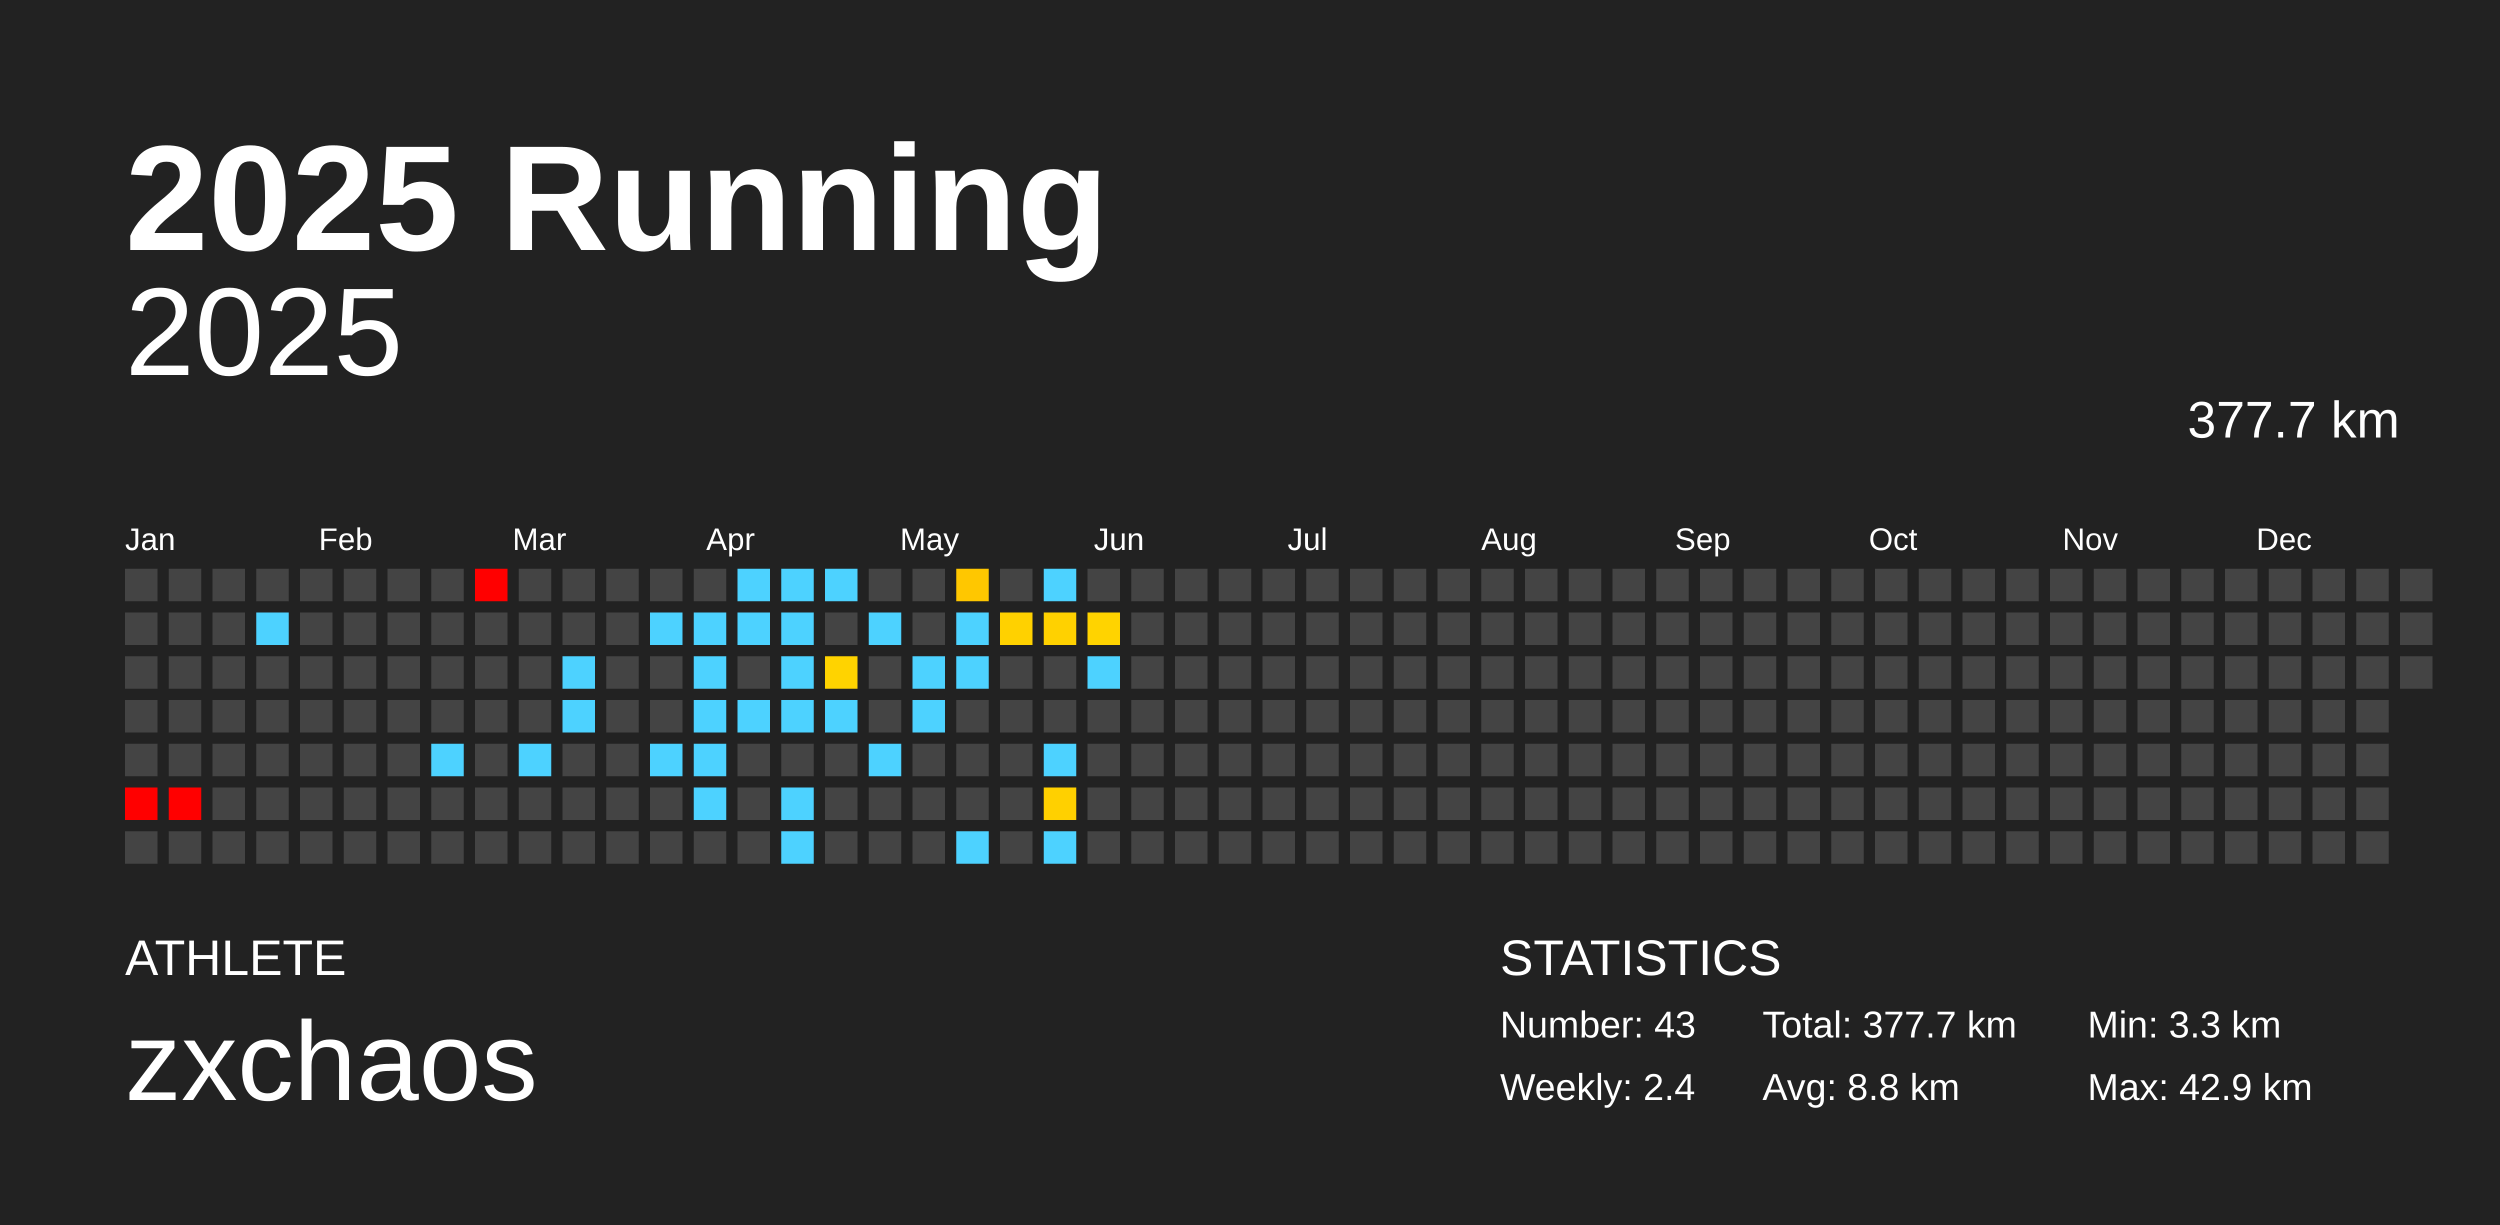
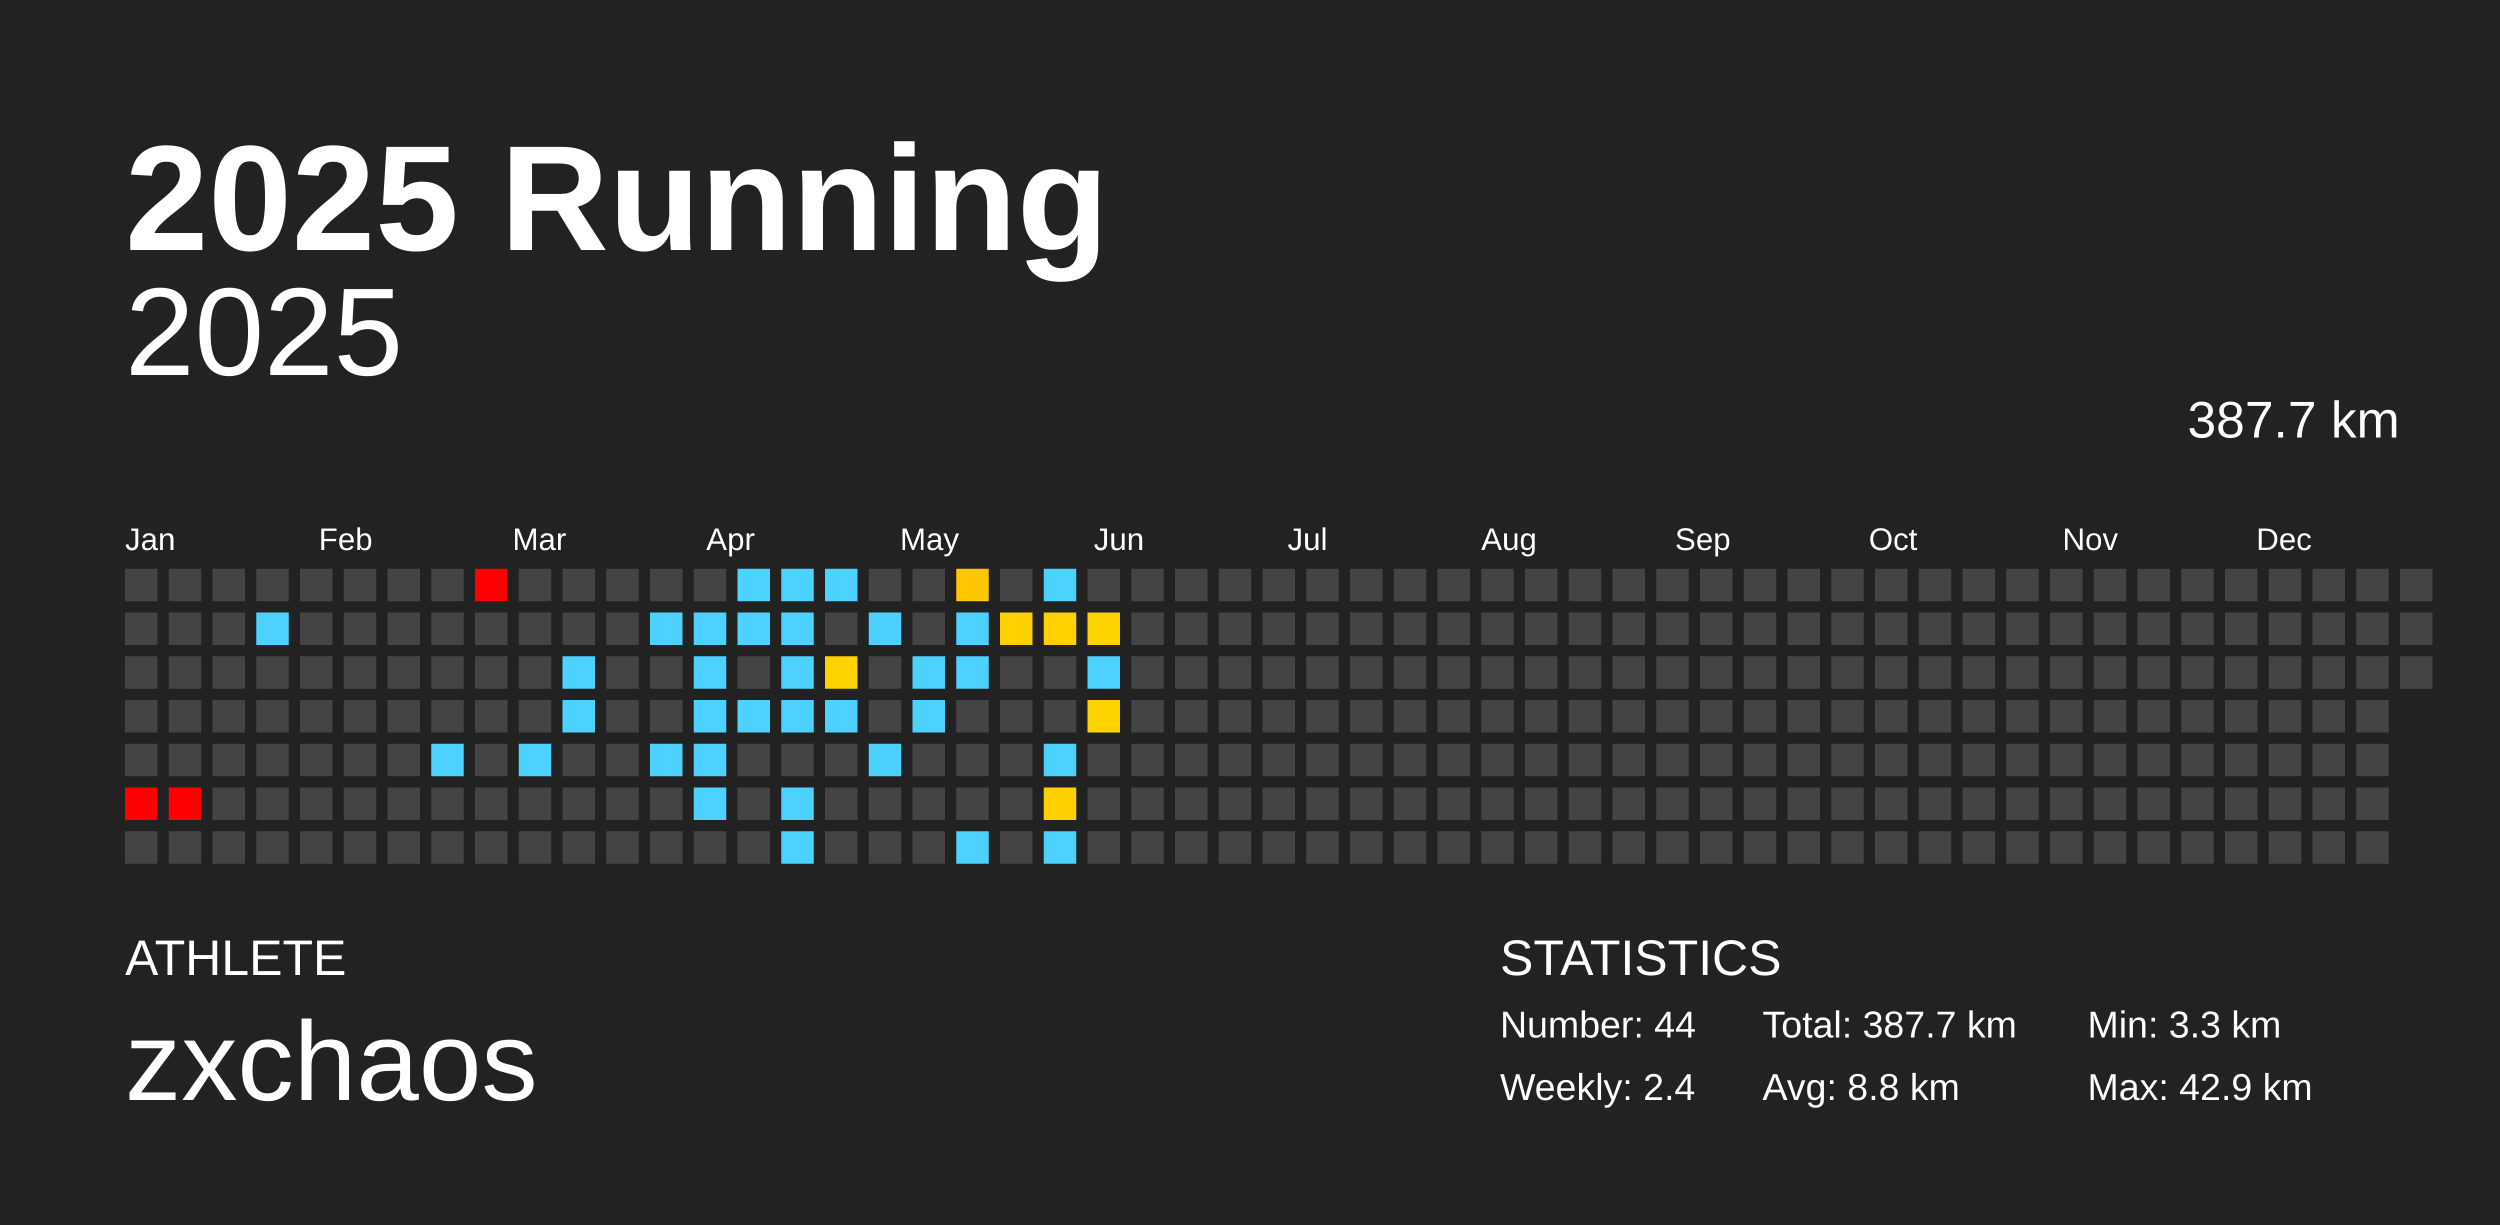
<svg xmlns="http://www.w3.org/2000/svg" baseProfile="full" height="98mm" version="1.1" viewBox="0,0,200,98" width="200mm">
  <defs />
  <rect fill="#222222" height="98" width="200" x="0" y="0" />
  <text fill="#FFFFFF" style="font-size:12px; font-family:Arial; font-weight:bold;" x="10" y="20">2025 Running</text>
  <text fill="#FFFFFF" style="font-size:4px; font-family:Arial" x="10" y="78">ATHLETE</text>
  <text fill="#FFFFFF" style="font-size:9px; font-family:Arial" x="10" y="88">zxchaos</text>
  <text fill="#FFFFFF" style="font-size:4px; font-family:Arial" x="120" y="78">STATISTICS</text>
-   <text fill="#FFFFFF" style="font-size:3px; font-family:Arial" x="120" y="83">Number: 43</text>
+   <text fill="#FFFFFF" style="font-size:3px; font-family:Arial" x="120" y="83">Number: 44</text>
  <text fill="#FFFFFF" style="font-size:3px; font-family:Arial" x="120" y="88">Weekly: 2.4</text>
-   <text fill="#FFFFFF" style="font-size:3px; font-family:Arial" x="141" y="83">Total: 377.7 km</text>
+   <text fill="#FFFFFF" style="font-size:3px; font-family:Arial" x="141" y="83">Total: 387.7 km</text>
  <text fill="#FFFFFF" style="font-size:3px; font-family:Arial" x="141" y="88">Avg: 8.8 km</text>
  <text fill="#FFFFFF" style="font-size:3px; font-family:Arial" x="167" y="83">Min: 3.3 km</text>
  <text fill="#FFFFFF" style="font-size:3px; font-family:Arial" x="167" y="88">Max: 42.9 km</text>
  <text alignment-baseline="hanging" fill="#FFFFFF" style="font-size:10.0px; font-family:Arial;" x="10" y="30">2025</text>
-   <text alignment-baseline="hanging" fill="#FFFFFF" style="font-size:4.125px; font-family:Arial;" x="175" y="35">377.7 km</text>
+   <text alignment-baseline="hanging" fill="#FFFFFF" style="font-size:4.125px; font-family:Arial;" x="175" y="35">387.7 km</text>
  <text fill="#FFFFFF" style="font-size:2.5px; font-family:Arial" x="10.0" y="44">Jan</text>
  <text fill="#FFFFFF" style="font-size:2.5px; font-family:Arial" x="25.5" y="44">Feb</text>
  <text fill="#FFFFFF" style="font-size:2.5px; font-family:Arial" x="41.0" y="44">Mar</text>
  <text fill="#FFFFFF" style="font-size:2.5px; font-family:Arial" x="56.5" y="44">Apr</text>
  <text fill="#FFFFFF" style="font-size:2.5px; font-family:Arial" x="72.0" y="44">May</text>
  <text fill="#FFFFFF" style="font-size:2.5px; font-family:Arial" x="87.5" y="44">Jun</text>
  <text fill="#FFFFFF" style="font-size:2.5px; font-family:Arial" x="103.0" y="44">Jul</text>
  <text fill="#FFFFFF" style="font-size:2.5px; font-family:Arial" x="118.5" y="44">Aug</text>
  <text fill="#FFFFFF" style="font-size:2.5px; font-family:Arial" x="134.0" y="44">Sep</text>
  <text fill="#FFFFFF" style="font-size:2.5px; font-family:Arial" x="149.5" y="44">Oct</text>
  <text fill="#FFFFFF" style="font-size:2.5px; font-family:Arial" x="165.0" y="44">Nov</text>
  <text fill="#FFFFFF" style="font-size:2.5px; font-family:Arial" x="180.5" y="44">Dec</text>
  <rect fill="#444444" height="2.6" width="2.6" x="10.0" y="45.5" />
  <rect fill="#444444" height="2.6" width="2.6" x="10.0" y="49.0" />
  <rect fill="#444444" height="2.6" width="2.6" x="10.0" y="52.5" />
  <rect fill="#444444" height="2.6" width="2.6" x="10.0" y="56.0" />
  <rect fill="#444444" height="2.6" width="2.6" x="10.0" y="59.5" />
  <rect fill="red" height="2.6" width="2.6" x="10.0" y="63.0" />
  <rect fill="#444444" height="2.6" width="2.6" x="10.0" y="66.5" />
  <rect fill="#444444" height="2.6" width="2.6" x="13.5" y="45.5" />
  <rect fill="#444444" height="2.6" width="2.6" x="13.5" y="49.0" />
  <rect fill="#444444" height="2.6" width="2.6" x="13.5" y="52.5" />
  <rect fill="#444444" height="2.6" width="2.6" x="13.5" y="56.0" />
  <rect fill="#444444" height="2.6" width="2.6" x="13.5" y="59.5" />
  <rect fill="red" height="2.6" width="2.6" x="13.5" y="63.0" />
  <rect fill="#444444" height="2.6" width="2.6" x="13.5" y="66.5" />
  <rect fill="#444444" height="2.6" width="2.6" x="17.0" y="45.5" />
  <rect fill="#444444" height="2.6" width="2.6" x="17.0" y="49.0" />
  <rect fill="#444444" height="2.6" width="2.6" x="17.0" y="52.5" />
  <rect fill="#444444" height="2.6" width="2.6" x="17.0" y="56.0" />
  <rect fill="#444444" height="2.6" width="2.6" x="17.0" y="59.5" />
  <rect fill="#444444" height="2.6" width="2.6" x="17.0" y="63.0" />
  <rect fill="#444444" height="2.6" width="2.6" x="17.0" y="66.5" />
  <rect fill="#444444" height="2.6" width="2.6" x="20.5" y="45.5" />
  <rect fill="#4dd2ff" height="2.6" width="2.6" x="20.5" y="49.0" />
  <rect fill="#444444" height="2.6" width="2.6" x="20.5" y="52.5" />
  <rect fill="#444444" height="2.6" width="2.6" x="20.5" y="56.0" />
  <rect fill="#444444" height="2.6" width="2.6" x="20.5" y="59.5" />
  <rect fill="#444444" height="2.6" width="2.6" x="20.5" y="63.0" />
  <rect fill="#444444" height="2.6" width="2.6" x="20.5" y="66.5" />
  <rect fill="#444444" height="2.6" width="2.6" x="24.0" y="45.5" />
  <rect fill="#444444" height="2.6" width="2.6" x="24.0" y="49.0" />
  <rect fill="#444444" height="2.6" width="2.6" x="24.0" y="52.5" />
  <rect fill="#444444" height="2.6" width="2.6" x="24.0" y="56.0" />
  <rect fill="#444444" height="2.6" width="2.6" x="24.0" y="59.5" />
  <rect fill="#444444" height="2.6" width="2.6" x="24.0" y="63.0" />
  <rect fill="#444444" height="2.6" width="2.6" x="24.0" y="66.5" />
  <rect fill="#444444" height="2.6" width="2.6" x="27.5" y="45.5" />
  <rect fill="#444444" height="2.6" width="2.6" x="27.5" y="49.0" />
  <rect fill="#444444" height="2.6" width="2.6" x="27.5" y="52.5" />
  <rect fill="#444444" height="2.6" width="2.6" x="27.5" y="56.0" />
  <rect fill="#444444" height="2.6" width="2.6" x="27.5" y="59.5" />
  <rect fill="#444444" height="2.6" width="2.6" x="27.5" y="63.0" />
  <rect fill="#444444" height="2.6" width="2.6" x="27.5" y="66.5" />
  <rect fill="#444444" height="2.6" width="2.6" x="31.0" y="45.5" />
  <rect fill="#444444" height="2.6" width="2.6" x="31.0" y="49.0" />
  <rect fill="#444444" height="2.6" width="2.6" x="31.0" y="52.5" />
  <rect fill="#444444" height="2.6" width="2.6" x="31.0" y="56.0" />
  <rect fill="#444444" height="2.6" width="2.6" x="31.0" y="59.5" />
  <rect fill="#444444" height="2.6" width="2.6" x="31.0" y="63.0" />
  <rect fill="#444444" height="2.6" width="2.6" x="31.0" y="66.5" />
  <rect fill="#444444" height="2.6" width="2.6" x="34.5" y="45.5" />
  <rect fill="#444444" height="2.6" width="2.6" x="34.5" y="49.0" />
  <rect fill="#444444" height="2.6" width="2.6" x="34.5" y="52.5" />
  <rect fill="#444444" height="2.6" width="2.6" x="34.5" y="56.0" />
  <rect fill="#4dd2ff" height="2.6" width="2.6" x="34.5" y="59.5" />
  <rect fill="#444444" height="2.6" width="2.6" x="34.5" y="63.0" />
  <rect fill="#444444" height="2.6" width="2.6" x="34.5" y="66.5" />
  <rect fill="red" height="2.6" width="2.6" x="38.0" y="45.5" />
  <rect fill="#444444" height="2.6" width="2.6" x="38.0" y="49.0" />
  <rect fill="#444444" height="2.6" width="2.6" x="38.0" y="52.5" />
  <rect fill="#444444" height="2.6" width="2.6" x="38.0" y="56.0" />
  <rect fill="#444444" height="2.6" width="2.6" x="38.0" y="59.5" />
  <rect fill="#444444" height="2.6" width="2.6" x="38.0" y="63.0" />
  <rect fill="#444444" height="2.6" width="2.6" x="38.0" y="66.5" />
  <rect fill="#444444" height="2.6" width="2.6" x="41.5" y="45.5" />
  <rect fill="#444444" height="2.6" width="2.6" x="41.5" y="49.0" />
  <rect fill="#444444" height="2.6" width="2.6" x="41.5" y="52.5" />
  <rect fill="#444444" height="2.6" width="2.6" x="41.5" y="56.0" />
  <rect fill="#4dd2ff" height="2.6" width="2.6" x="41.5" y="59.5" />
  <rect fill="#444444" height="2.6" width="2.6" x="41.5" y="63.0" />
  <rect fill="#444444" height="2.6" width="2.6" x="41.5" y="66.5" />
  <rect fill="#444444" height="2.6" width="2.6" x="45.0" y="45.5" />
  <rect fill="#444444" height="2.6" width="2.6" x="45.0" y="49.0" />
  <rect fill="#4dd2ff" height="2.6" width="2.6" x="45.0" y="52.5" />
  <rect fill="#4dd2ff" height="2.6" width="2.6" x="45.0" y="56.0" />
  <rect fill="#444444" height="2.6" width="2.6" x="45.0" y="59.5" />
  <rect fill="#444444" height="2.6" width="2.6" x="45.0" y="63.0" />
  <rect fill="#444444" height="2.6" width="2.6" x="45.0" y="66.5" />
  <rect fill="#444444" height="2.6" width="2.6" x="48.5" y="45.5" />
  <rect fill="#444444" height="2.6" width="2.6" x="48.5" y="49.0" />
  <rect fill="#444444" height="2.6" width="2.6" x="48.5" y="52.5" />
  <rect fill="#444444" height="2.6" width="2.6" x="48.5" y="56.0" />
  <rect fill="#444444" height="2.6" width="2.6" x="48.5" y="59.5" />
  <rect fill="#444444" height="2.6" width="2.6" x="48.5" y="63.0" />
  <rect fill="#444444" height="2.6" width="2.6" x="48.5" y="66.5" />
  <rect fill="#444444" height="2.6" width="2.6" x="52.0" y="45.5" />
  <rect fill="#4dd2ff" height="2.6" width="2.6" x="52.0" y="49.0" />
  <rect fill="#444444" height="2.6" width="2.6" x="52.0" y="52.5" />
  <rect fill="#444444" height="2.6" width="2.6" x="52.0" y="56.0" />
  <rect fill="#4dd2ff" height="2.6" width="2.6" x="52.0" y="59.5" />
  <rect fill="#444444" height="2.6" width="2.6" x="52.0" y="63.0" />
  <rect fill="#444444" height="2.6" width="2.6" x="52.0" y="66.5" />
  <rect fill="#444444" height="2.6" width="2.6" x="55.5" y="45.5" />
  <rect fill="#4dd2ff" height="2.6" width="2.6" x="55.5" y="49.0" />
  <rect fill="#4dd2ff" height="2.6" width="2.6" x="55.5" y="52.5" />
  <rect fill="#4dd2ff" height="2.6" width="2.6" x="55.5" y="56.0" />
  <rect fill="#4dd2ff" height="2.6" width="2.6" x="55.5" y="59.5" />
  <rect fill="#4dd2ff" height="2.6" width="2.6" x="55.5" y="63.0" />
  <rect fill="#444444" height="2.6" width="2.6" x="55.5" y="66.5" />
  <rect fill="#4dd2ff" height="2.6" width="2.6" x="59.0" y="45.5" />
  <rect fill="#4dd2ff" height="2.6" width="2.6" x="59.0" y="49.0" />
  <rect fill="#444444" height="2.6" width="2.6" x="59.0" y="52.5" />
  <rect fill="#4dd2ff" height="2.6" width="2.6" x="59.0" y="56.0" />
  <rect fill="#444444" height="2.6" width="2.6" x="59.0" y="59.5" />
  <rect fill="#444444" height="2.6" width="2.6" x="59.0" y="63.0" />
  <rect fill="#444444" height="2.6" width="2.6" x="59.0" y="66.5" />
  <rect fill="#4dd2ff" height="2.6" width="2.6" x="62.5" y="45.5" />
  <rect fill="#4dd2ff" height="2.6" width="2.6" x="62.5" y="49.0" />
  <rect fill="#4dd2ff" height="2.6" width="2.6" x="62.5" y="52.5" />
  <rect fill="#4dd2ff" height="2.6" width="2.6" x="62.5" y="56.0" />
  <rect fill="#444444" height="2.6" width="2.6" x="62.5" y="59.5" />
  <rect fill="#4dd2ff" height="2.6" width="2.6" x="62.5" y="63.0" />
  <rect fill="#4dd2ff" height="2.6" width="2.6" x="62.5" y="66.5" />
  <rect fill="#4dd2ff" height="2.6" width="2.6" x="66.0" y="45.5" />
  <rect fill="#444444" height="2.6" width="2.6" x="66.0" y="49.0" />
  <rect fill="#ffd300" height="2.6" width="2.6" x="66.0" y="52.5" />
  <rect fill="#4dd2ff" height="2.6" width="2.6" x="66.0" y="56.0" />
  <rect fill="#444444" height="2.6" width="2.6" x="66.0" y="59.5" />
  <rect fill="#444444" height="2.6" width="2.6" x="66.0" y="63.0" />
  <rect fill="#444444" height="2.6" width="2.6" x="66.0" y="66.5" />
  <rect fill="#444444" height="2.6" width="2.6" x="69.5" y="45.5" />
  <rect fill="#4dd2ff" height="2.6" width="2.6" x="69.5" y="49.0" />
  <rect fill="#444444" height="2.6" width="2.6" x="69.5" y="52.5" />
  <rect fill="#444444" height="2.6" width="2.6" x="69.5" y="56.0" />
  <rect fill="#4dd2ff" height="2.6" width="2.6" x="69.5" y="59.5" />
  <rect fill="#444444" height="2.6" width="2.6" x="69.5" y="63.0" />
  <rect fill="#444444" height="2.6" width="2.6" x="69.5" y="66.5" />
  <rect fill="#444444" height="2.6" width="2.6" x="73.0" y="45.5" />
  <rect fill="#444444" height="2.6" width="2.6" x="73.0" y="49.0" />
  <rect fill="#4dd2ff" height="2.6" width="2.6" x="73.0" y="52.5" />
  <rect fill="#4dd2ff" height="2.6" width="2.6" x="73.0" y="56.0" />
  <rect fill="#444444" height="2.6" width="2.6" x="73.0" y="59.5" />
  <rect fill="#444444" height="2.6" width="2.6" x="73.0" y="63.0" />
  <rect fill="#444444" height="2.6" width="2.6" x="73.0" y="66.5" />
  <rect fill="#ffc700" height="2.6" width="2.6" x="76.5" y="45.5" />
  <rect fill="#4dd2ff" height="2.6" width="2.6" x="76.5" y="49.0" />
  <rect fill="#4dd2ff" height="2.6" width="2.6" x="76.5" y="52.5" />
  <rect fill="#444444" height="2.6" width="2.6" x="76.5" y="56.0" />
  <rect fill="#444444" height="2.6" width="2.6" x="76.5" y="59.5" />
  <rect fill="#444444" height="2.6" width="2.6" x="76.5" y="63.0" />
  <rect fill="#4dd2ff" height="2.6" width="2.6" x="76.5" y="66.5" />
  <rect fill="#444444" height="2.6" width="2.6" x="80.0" y="45.5" />
  <rect fill="#ffd100" height="2.6" width="2.6" x="80.0" y="49.0" />
  <rect fill="#444444" height="2.6" width="2.6" x="80.0" y="52.5" />
  <rect fill="#444444" height="2.6" width="2.6" x="80.0" y="56.0" />
  <rect fill="#444444" height="2.6" width="2.6" x="80.0" y="59.5" />
  <rect fill="#444444" height="2.6" width="2.6" x="80.0" y="63.0" />
  <rect fill="#444444" height="2.6" width="2.6" x="80.0" y="66.5" />
  <rect fill="#4dd2ff" height="2.6" width="2.6" x="83.5" y="45.5" />
  <rect fill="#ffd100" height="2.6" width="2.6" x="83.5" y="49.0" />
  <rect fill="#444444" height="2.6" width="2.6" x="83.5" y="52.5" />
  <rect fill="#444444" height="2.6" width="2.6" x="83.5" y="56.0" />
  <rect fill="#4dd2ff" height="2.6" width="2.6" x="83.5" y="59.5" />
  <rect fill="#ffd000" height="2.6" width="2.6" x="83.5" y="63.0" />
  <rect fill="#4dd2ff" height="2.6" width="2.6" x="83.5" y="66.5" />
  <rect fill="#444444" height="2.6" width="2.6" x="87.0" y="45.5" />
  <rect fill="#ffd300" height="2.6" width="2.6" x="87.0" y="49.0" />
  <rect fill="#4dd2ff" height="2.6" width="2.6" x="87.0" y="52.5" />
-   <rect fill="#444444" height="2.6" width="2.6" x="87.0" y="56.0" />
+   <rect fill="#ffd300" height="2.6" width="2.6" x="87.0" y="56.0" />
  <rect fill="#444444" height="2.6" width="2.6" x="87.0" y="59.5" />
  <rect fill="#444444" height="2.6" width="2.6" x="87.0" y="63.0" />
  <rect fill="#444444" height="2.6" width="2.6" x="87.0" y="66.5" />
  <rect fill="#444444" height="2.6" width="2.6" x="90.5" y="45.5" />
  <rect fill="#444444" height="2.6" width="2.6" x="90.5" y="49.0" />
  <rect fill="#444444" height="2.6" width="2.6" x="90.5" y="52.5" />
  <rect fill="#444444" height="2.6" width="2.6" x="90.5" y="56.0" />
  <rect fill="#444444" height="2.6" width="2.6" x="90.5" y="59.5" />
  <rect fill="#444444" height="2.6" width="2.6" x="90.5" y="63.0" />
  <rect fill="#444444" height="2.6" width="2.6" x="90.5" y="66.5" />
  <rect fill="#444444" height="2.6" width="2.6" x="94.0" y="45.5" />
  <rect fill="#444444" height="2.6" width="2.6" x="94.0" y="49.0" />
  <rect fill="#444444" height="2.6" width="2.6" x="94.0" y="52.5" />
  <rect fill="#444444" height="2.6" width="2.6" x="94.0" y="56.0" />
  <rect fill="#444444" height="2.6" width="2.6" x="94.0" y="59.5" />
  <rect fill="#444444" height="2.6" width="2.6" x="94.0" y="63.0" />
  <rect fill="#444444" height="2.6" width="2.6" x="94.0" y="66.5" />
  <rect fill="#444444" height="2.6" width="2.6" x="97.5" y="45.5" />
  <rect fill="#444444" height="2.6" width="2.6" x="97.5" y="49.0" />
  <rect fill="#444444" height="2.6" width="2.6" x="97.5" y="52.5" />
  <rect fill="#444444" height="2.6" width="2.6" x="97.5" y="56.0" />
  <rect fill="#444444" height="2.6" width="2.6" x="97.5" y="59.5" />
  <rect fill="#444444" height="2.6" width="2.6" x="97.5" y="63.0" />
  <rect fill="#444444" height="2.6" width="2.6" x="97.5" y="66.5" />
  <rect fill="#444444" height="2.6" width="2.6" x="101.0" y="45.5" />
  <rect fill="#444444" height="2.6" width="2.6" x="101.0" y="49.0" />
  <rect fill="#444444" height="2.6" width="2.6" x="101.0" y="52.5" />
  <rect fill="#444444" height="2.6" width="2.6" x="101.0" y="56.0" />
  <rect fill="#444444" height="2.6" width="2.6" x="101.0" y="59.5" />
  <rect fill="#444444" height="2.6" width="2.6" x="101.0" y="63.0" />
  <rect fill="#444444" height="2.6" width="2.6" x="101.0" y="66.5" />
  <rect fill="#444444" height="2.6" width="2.6" x="104.5" y="45.5" />
  <rect fill="#444444" height="2.6" width="2.6" x="104.5" y="49.0" />
  <rect fill="#444444" height="2.6" width="2.6" x="104.5" y="52.5" />
  <rect fill="#444444" height="2.6" width="2.6" x="104.5" y="56.0" />
  <rect fill="#444444" height="2.6" width="2.6" x="104.5" y="59.5" />
  <rect fill="#444444" height="2.6" width="2.6" x="104.5" y="63.0" />
  <rect fill="#444444" height="2.6" width="2.6" x="104.5" y="66.5" />
  <rect fill="#444444" height="2.6" width="2.6" x="108.0" y="45.5" />
  <rect fill="#444444" height="2.6" width="2.6" x="108.0" y="49.0" />
  <rect fill="#444444" height="2.6" width="2.6" x="108.0" y="52.5" />
  <rect fill="#444444" height="2.6" width="2.6" x="108.0" y="56.0" />
  <rect fill="#444444" height="2.6" width="2.6" x="108.0" y="59.5" />
  <rect fill="#444444" height="2.6" width="2.6" x="108.0" y="63.0" />
  <rect fill="#444444" height="2.6" width="2.6" x="108.0" y="66.5" />
  <rect fill="#444444" height="2.6" width="2.6" x="111.5" y="45.5" />
  <rect fill="#444444" height="2.6" width="2.6" x="111.5" y="49.0" />
  <rect fill="#444444" height="2.6" width="2.6" x="111.5" y="52.5" />
  <rect fill="#444444" height="2.6" width="2.6" x="111.5" y="56.0" />
  <rect fill="#444444" height="2.6" width="2.6" x="111.5" y="59.5" />
  <rect fill="#444444" height="2.6" width="2.6" x="111.5" y="63.0" />
  <rect fill="#444444" height="2.6" width="2.6" x="111.5" y="66.5" />
  <rect fill="#444444" height="2.6" width="2.6" x="115.0" y="45.5" />
  <rect fill="#444444" height="2.6" width="2.6" x="115.0" y="49.0" />
  <rect fill="#444444" height="2.6" width="2.6" x="115.0" y="52.5" />
  <rect fill="#444444" height="2.6" width="2.6" x="115.0" y="56.0" />
  <rect fill="#444444" height="2.6" width="2.6" x="115.0" y="59.5" />
  <rect fill="#444444" height="2.6" width="2.6" x="115.0" y="63.0" />
  <rect fill="#444444" height="2.6" width="2.6" x="115.0" y="66.5" />
  <rect fill="#444444" height="2.6" width="2.6" x="118.5" y="45.5" />
  <rect fill="#444444" height="2.6" width="2.6" x="118.5" y="49.0" />
  <rect fill="#444444" height="2.6" width="2.6" x="118.5" y="52.5" />
  <rect fill="#444444" height="2.6" width="2.6" x="118.5" y="56.0" />
  <rect fill="#444444" height="2.6" width="2.6" x="118.5" y="59.5" />
  <rect fill="#444444" height="2.6" width="2.6" x="118.5" y="63.0" />
  <rect fill="#444444" height="2.6" width="2.6" x="118.5" y="66.5" />
  <rect fill="#444444" height="2.6" width="2.6" x="122.0" y="45.5" />
  <rect fill="#444444" height="2.6" width="2.6" x="122.0" y="49.0" />
  <rect fill="#444444" height="2.6" width="2.6" x="122.0" y="52.5" />
  <rect fill="#444444" height="2.6" width="2.6" x="122.0" y="56.0" />
  <rect fill="#444444" height="2.6" width="2.6" x="122.0" y="59.5" />
  <rect fill="#444444" height="2.6" width="2.6" x="122.0" y="63.0" />
  <rect fill="#444444" height="2.6" width="2.6" x="122.0" y="66.5" />
  <rect fill="#444444" height="2.6" width="2.6" x="125.5" y="45.5" />
  <rect fill="#444444" height="2.6" width="2.6" x="125.5" y="49.0" />
  <rect fill="#444444" height="2.6" width="2.6" x="125.5" y="52.5" />
  <rect fill="#444444" height="2.6" width="2.6" x="125.5" y="56.0" />
  <rect fill="#444444" height="2.6" width="2.6" x="125.5" y="59.5" />
  <rect fill="#444444" height="2.6" width="2.6" x="125.5" y="63.0" />
  <rect fill="#444444" height="2.6" width="2.6" x="125.5" y="66.5" />
  <rect fill="#444444" height="2.6" width="2.6" x="129.0" y="45.5" />
  <rect fill="#444444" height="2.6" width="2.6" x="129.0" y="49.0" />
  <rect fill="#444444" height="2.6" width="2.6" x="129.0" y="52.5" />
  <rect fill="#444444" height="2.6" width="2.6" x="129.0" y="56.0" />
  <rect fill="#444444" height="2.6" width="2.6" x="129.0" y="59.5" />
  <rect fill="#444444" height="2.6" width="2.6" x="129.0" y="63.0" />
  <rect fill="#444444" height="2.6" width="2.6" x="129.0" y="66.5" />
  <rect fill="#444444" height="2.6" width="2.6" x="132.5" y="45.5" />
  <rect fill="#444444" height="2.6" width="2.6" x="132.5" y="49.0" />
  <rect fill="#444444" height="2.6" width="2.6" x="132.5" y="52.5" />
  <rect fill="#444444" height="2.6" width="2.6" x="132.5" y="56.0" />
  <rect fill="#444444" height="2.6" width="2.6" x="132.5" y="59.5" />
  <rect fill="#444444" height="2.6" width="2.6" x="132.5" y="63.0" />
  <rect fill="#444444" height="2.6" width="2.6" x="132.5" y="66.5" />
  <rect fill="#444444" height="2.6" width="2.6" x="136.0" y="45.5" />
  <rect fill="#444444" height="2.6" width="2.6" x="136.0" y="49.0" />
  <rect fill="#444444" height="2.6" width="2.6" x="136.0" y="52.5" />
  <rect fill="#444444" height="2.6" width="2.6" x="136.0" y="56.0" />
  <rect fill="#444444" height="2.6" width="2.6" x="136.0" y="59.5" />
  <rect fill="#444444" height="2.6" width="2.6" x="136.0" y="63.0" />
  <rect fill="#444444" height="2.6" width="2.6" x="136.0" y="66.5" />
  <rect fill="#444444" height="2.6" width="2.6" x="139.5" y="45.5" />
  <rect fill="#444444" height="2.6" width="2.6" x="139.5" y="49.0" />
  <rect fill="#444444" height="2.6" width="2.6" x="139.5" y="52.5" />
  <rect fill="#444444" height="2.6" width="2.6" x="139.5" y="56.0" />
  <rect fill="#444444" height="2.6" width="2.6" x="139.5" y="59.5" />
  <rect fill="#444444" height="2.6" width="2.6" x="139.5" y="63.0" />
  <rect fill="#444444" height="2.6" width="2.6" x="139.5" y="66.5" />
  <rect fill="#444444" height="2.6" width="2.6" x="143.0" y="45.5" />
  <rect fill="#444444" height="2.6" width="2.6" x="143.0" y="49.0" />
  <rect fill="#444444" height="2.6" width="2.6" x="143.0" y="52.5" />
  <rect fill="#444444" height="2.6" width="2.6" x="143.0" y="56.0" />
  <rect fill="#444444" height="2.6" width="2.6" x="143.0" y="59.5" />
  <rect fill="#444444" height="2.6" width="2.6" x="143.0" y="63.0" />
  <rect fill="#444444" height="2.6" width="2.6" x="143.0" y="66.5" />
  <rect fill="#444444" height="2.6" width="2.6" x="146.5" y="45.5" />
  <rect fill="#444444" height="2.6" width="2.6" x="146.5" y="49.0" />
  <rect fill="#444444" height="2.6" width="2.6" x="146.5" y="52.5" />
  <rect fill="#444444" height="2.6" width="2.6" x="146.5" y="56.0" />
  <rect fill="#444444" height="2.6" width="2.6" x="146.5" y="59.5" />
  <rect fill="#444444" height="2.6" width="2.6" x="146.5" y="63.0" />
  <rect fill="#444444" height="2.6" width="2.6" x="146.5" y="66.5" />
  <rect fill="#444444" height="2.6" width="2.6" x="150.0" y="45.5" />
  <rect fill="#444444" height="2.6" width="2.6" x="150.0" y="49.0" />
  <rect fill="#444444" height="2.6" width="2.6" x="150.0" y="52.5" />
  <rect fill="#444444" height="2.6" width="2.6" x="150.0" y="56.0" />
  <rect fill="#444444" height="2.6" width="2.6" x="150.0" y="59.5" />
  <rect fill="#444444" height="2.6" width="2.6" x="150.0" y="63.0" />
  <rect fill="#444444" height="2.6" width="2.6" x="150.0" y="66.5" />
  <rect fill="#444444" height="2.6" width="2.6" x="153.5" y="45.5" />
  <rect fill="#444444" height="2.6" width="2.6" x="153.5" y="49.0" />
  <rect fill="#444444" height="2.6" width="2.6" x="153.5" y="52.5" />
  <rect fill="#444444" height="2.6" width="2.6" x="153.5" y="56.0" />
  <rect fill="#444444" height="2.6" width="2.6" x="153.5" y="59.5" />
  <rect fill="#444444" height="2.6" width="2.6" x="153.5" y="63.0" />
  <rect fill="#444444" height="2.6" width="2.6" x="153.5" y="66.5" />
  <rect fill="#444444" height="2.6" width="2.6" x="157.0" y="45.5" />
  <rect fill="#444444" height="2.6" width="2.6" x="157.0" y="49.0" />
  <rect fill="#444444" height="2.6" width="2.6" x="157.0" y="52.5" />
  <rect fill="#444444" height="2.6" width="2.6" x="157.0" y="56.0" />
  <rect fill="#444444" height="2.6" width="2.6" x="157.0" y="59.5" />
  <rect fill="#444444" height="2.6" width="2.6" x="157.0" y="63.0" />
  <rect fill="#444444" height="2.6" width="2.6" x="157.0" y="66.5" />
  <rect fill="#444444" height="2.6" width="2.6" x="160.5" y="45.5" />
  <rect fill="#444444" height="2.6" width="2.6" x="160.5" y="49.0" />
  <rect fill="#444444" height="2.6" width="2.6" x="160.5" y="52.5" />
  <rect fill="#444444" height="2.6" width="2.6" x="160.5" y="56.0" />
  <rect fill="#444444" height="2.6" width="2.6" x="160.5" y="59.5" />
  <rect fill="#444444" height="2.6" width="2.6" x="160.5" y="63.0" />
  <rect fill="#444444" height="2.6" width="2.6" x="160.5" y="66.5" />
  <rect fill="#444444" height="2.6" width="2.6" x="164.0" y="45.5" />
  <rect fill="#444444" height="2.6" width="2.6" x="164.0" y="49.0" />
  <rect fill="#444444" height="2.6" width="2.6" x="164.0" y="52.5" />
  <rect fill="#444444" height="2.6" width="2.6" x="164.0" y="56.0" />
  <rect fill="#444444" height="2.6" width="2.6" x="164.0" y="59.5" />
  <rect fill="#444444" height="2.6" width="2.6" x="164.0" y="63.0" />
  <rect fill="#444444" height="2.6" width="2.6" x="164.0" y="66.5" />
  <rect fill="#444444" height="2.6" width="2.6" x="167.5" y="45.5" />
  <rect fill="#444444" height="2.6" width="2.6" x="167.5" y="49.0" />
  <rect fill="#444444" height="2.6" width="2.6" x="167.5" y="52.5" />
  <rect fill="#444444" height="2.6" width="2.6" x="167.5" y="56.0" />
  <rect fill="#444444" height="2.6" width="2.6" x="167.5" y="59.5" />
  <rect fill="#444444" height="2.6" width="2.6" x="167.5" y="63.0" />
  <rect fill="#444444" height="2.6" width="2.6" x="167.5" y="66.5" />
  <rect fill="#444444" height="2.6" width="2.6" x="171.0" y="45.5" />
  <rect fill="#444444" height="2.6" width="2.6" x="171.0" y="49.0" />
  <rect fill="#444444" height="2.6" width="2.6" x="171.0" y="52.5" />
  <rect fill="#444444" height="2.6" width="2.6" x="171.0" y="56.0" />
  <rect fill="#444444" height="2.6" width="2.6" x="171.0" y="59.5" />
  <rect fill="#444444" height="2.6" width="2.6" x="171.0" y="63.0" />
  <rect fill="#444444" height="2.6" width="2.6" x="171.0" y="66.5" />
  <rect fill="#444444" height="2.6" width="2.6" x="174.5" y="45.5" />
  <rect fill="#444444" height="2.6" width="2.6" x="174.5" y="49.0" />
  <rect fill="#444444" height="2.6" width="2.6" x="174.5" y="52.5" />
  <rect fill="#444444" height="2.6" width="2.6" x="174.5" y="56.0" />
  <rect fill="#444444" height="2.6" width="2.6" x="174.5" y="59.5" />
  <rect fill="#444444" height="2.6" width="2.6" x="174.5" y="63.0" />
  <rect fill="#444444" height="2.6" width="2.6" x="174.5" y="66.5" />
  <rect fill="#444444" height="2.6" width="2.6" x="178.0" y="45.5" />
  <rect fill="#444444" height="2.6" width="2.6" x="178.0" y="49.0" />
  <rect fill="#444444" height="2.6" width="2.6" x="178.0" y="52.5" />
  <rect fill="#444444" height="2.6" width="2.6" x="178.0" y="56.0" />
  <rect fill="#444444" height="2.6" width="2.6" x="178.0" y="59.5" />
  <rect fill="#444444" height="2.6" width="2.6" x="178.0" y="63.0" />
  <rect fill="#444444" height="2.6" width="2.6" x="178.0" y="66.5" />
  <rect fill="#444444" height="2.6" width="2.6" x="181.5" y="45.5" />
  <rect fill="#444444" height="2.6" width="2.6" x="181.5" y="49.0" />
  <rect fill="#444444" height="2.6" width="2.6" x="181.5" y="52.5" />
  <rect fill="#444444" height="2.6" width="2.6" x="181.5" y="56.0" />
  <rect fill="#444444" height="2.6" width="2.6" x="181.5" y="59.5" />
  <rect fill="#444444" height="2.6" width="2.6" x="181.5" y="63.0" />
  <rect fill="#444444" height="2.6" width="2.6" x="181.5" y="66.5" />
  <rect fill="#444444" height="2.6" width="2.6" x="185.0" y="45.5" />
  <rect fill="#444444" height="2.6" width="2.6" x="185.0" y="49.0" />
  <rect fill="#444444" height="2.6" width="2.6" x="185.0" y="52.5" />
  <rect fill="#444444" height="2.6" width="2.6" x="185.0" y="56.0" />
  <rect fill="#444444" height="2.6" width="2.6" x="185.0" y="59.5" />
  <rect fill="#444444" height="2.6" width="2.6" x="185.0" y="63.0" />
  <rect fill="#444444" height="2.6" width="2.6" x="185.0" y="66.5" />
  <rect fill="#444444" height="2.6" width="2.6" x="188.5" y="45.5" />
  <rect fill="#444444" height="2.6" width="2.6" x="188.5" y="49.0" />
  <rect fill="#444444" height="2.6" width="2.6" x="188.5" y="52.5" />
  <rect fill="#444444" height="2.6" width="2.6" x="188.5" y="56.0" />
  <rect fill="#444444" height="2.6" width="2.6" x="188.5" y="59.5" />
  <rect fill="#444444" height="2.6" width="2.6" x="188.5" y="63.0" />
  <rect fill="#444444" height="2.6" width="2.6" x="188.5" y="66.5" />
  <rect fill="#444444" height="2.6" width="2.6" x="192.0" y="45.5" />
  <rect fill="#444444" height="2.6" width="2.6" x="192.0" y="49.0" />
  <rect fill="#444444" height="2.6" width="2.6" x="192.0" y="52.5" />
</svg>
